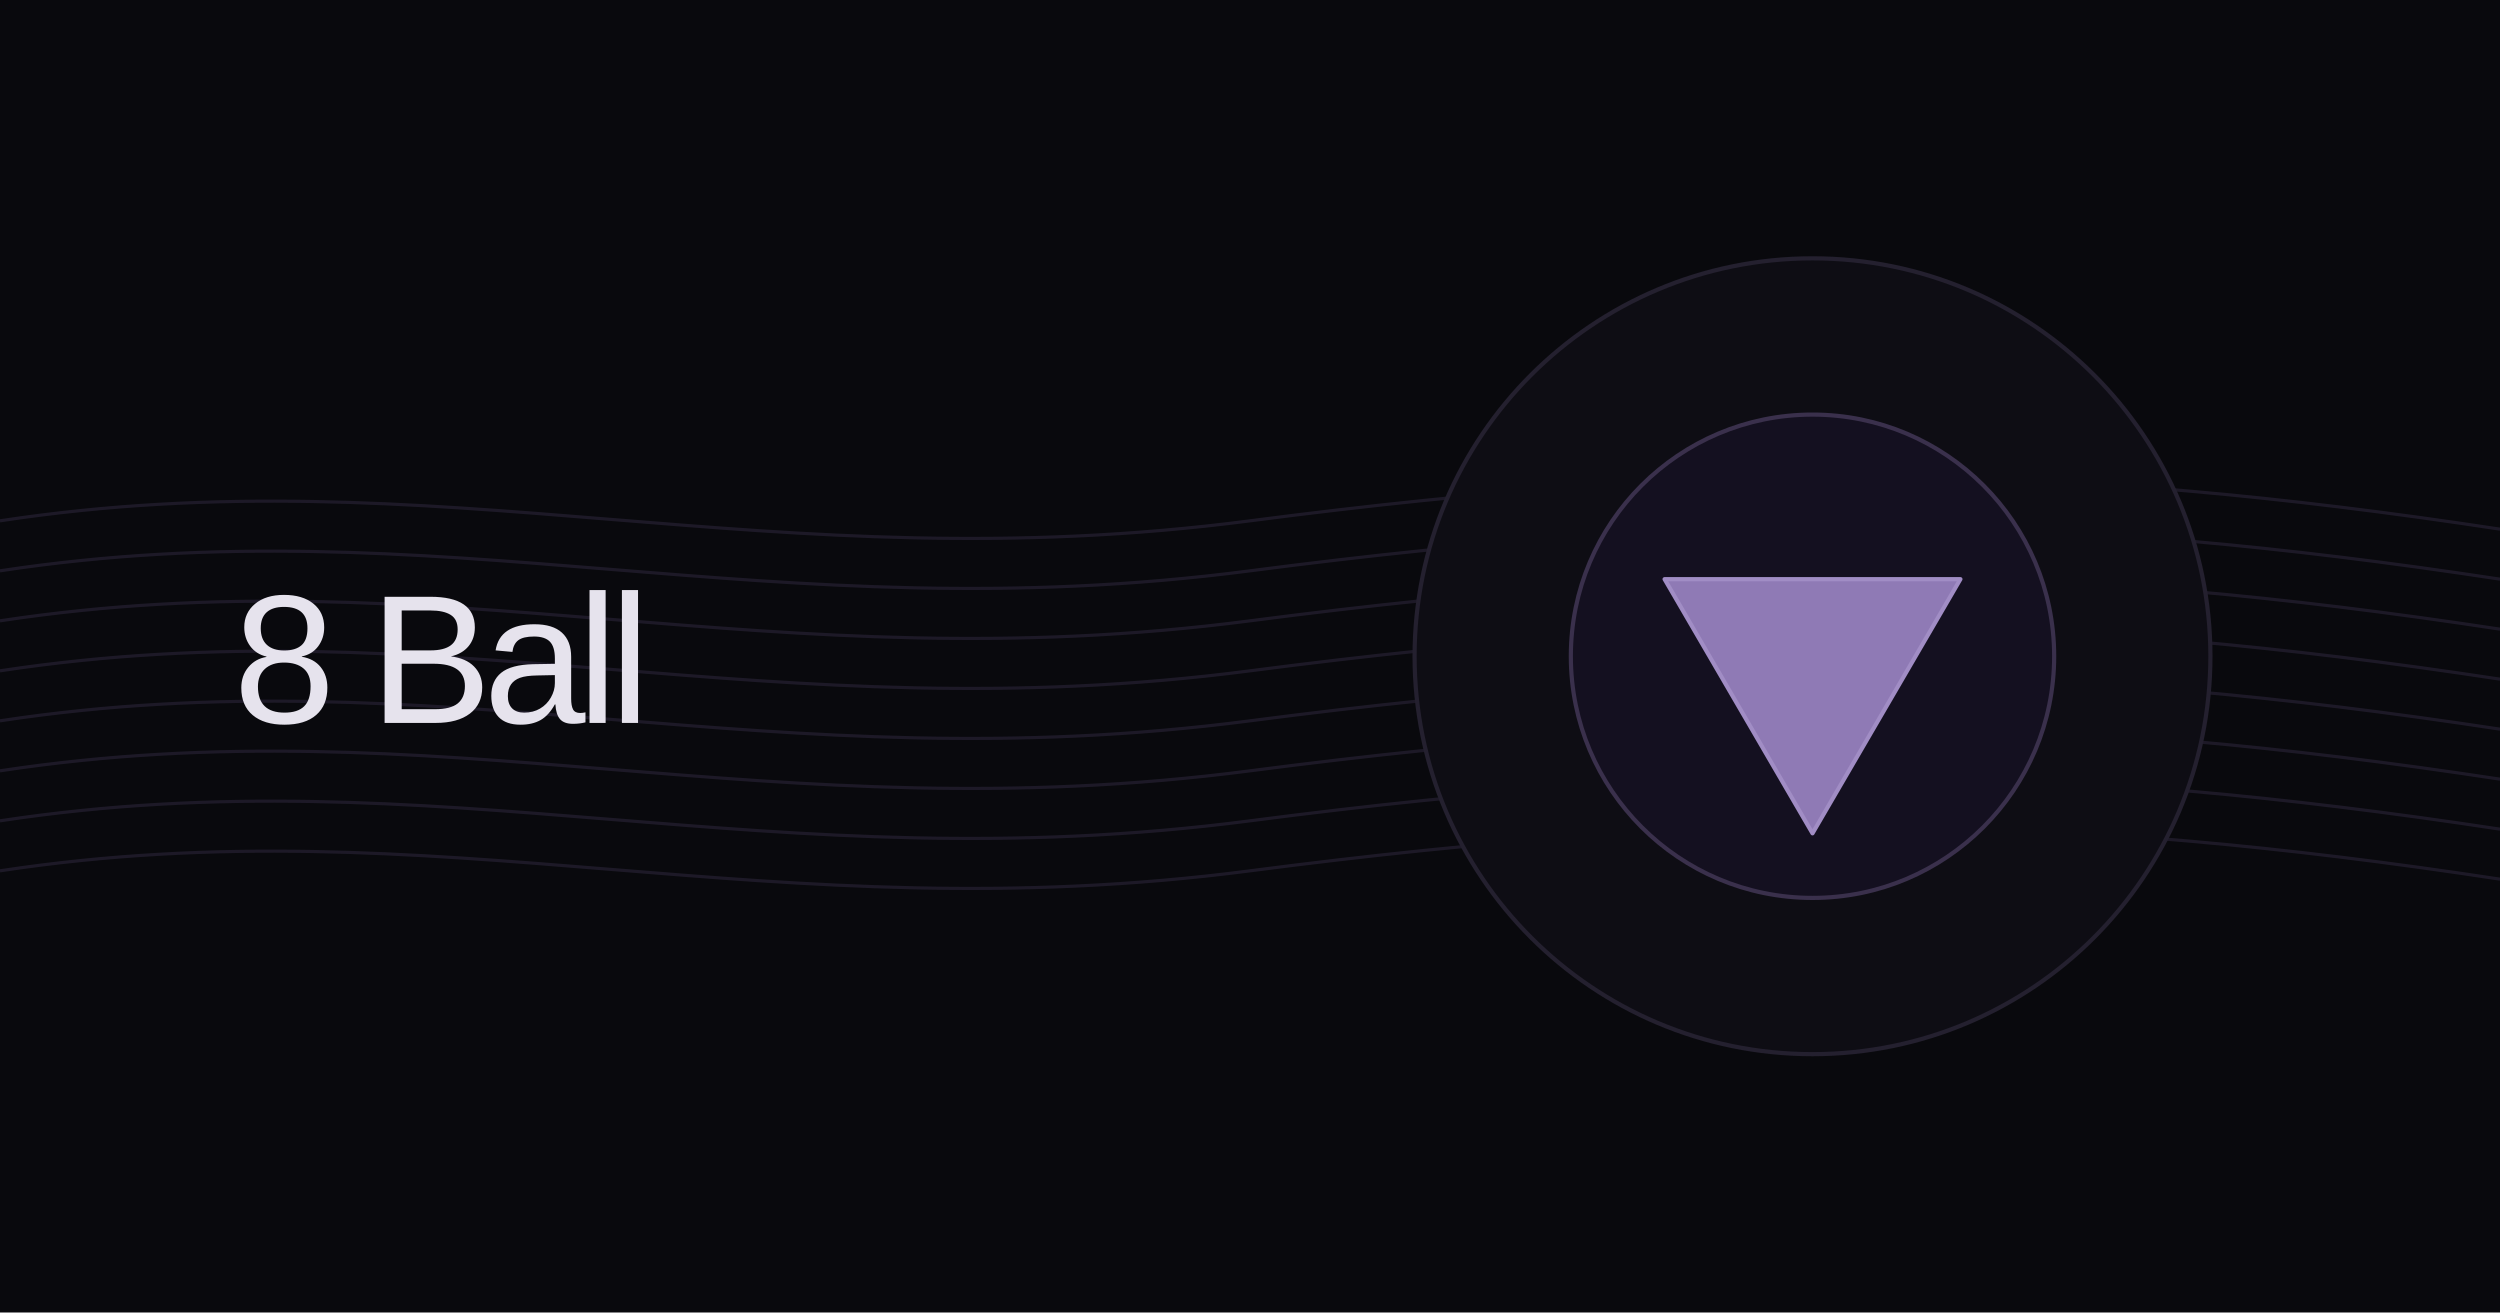
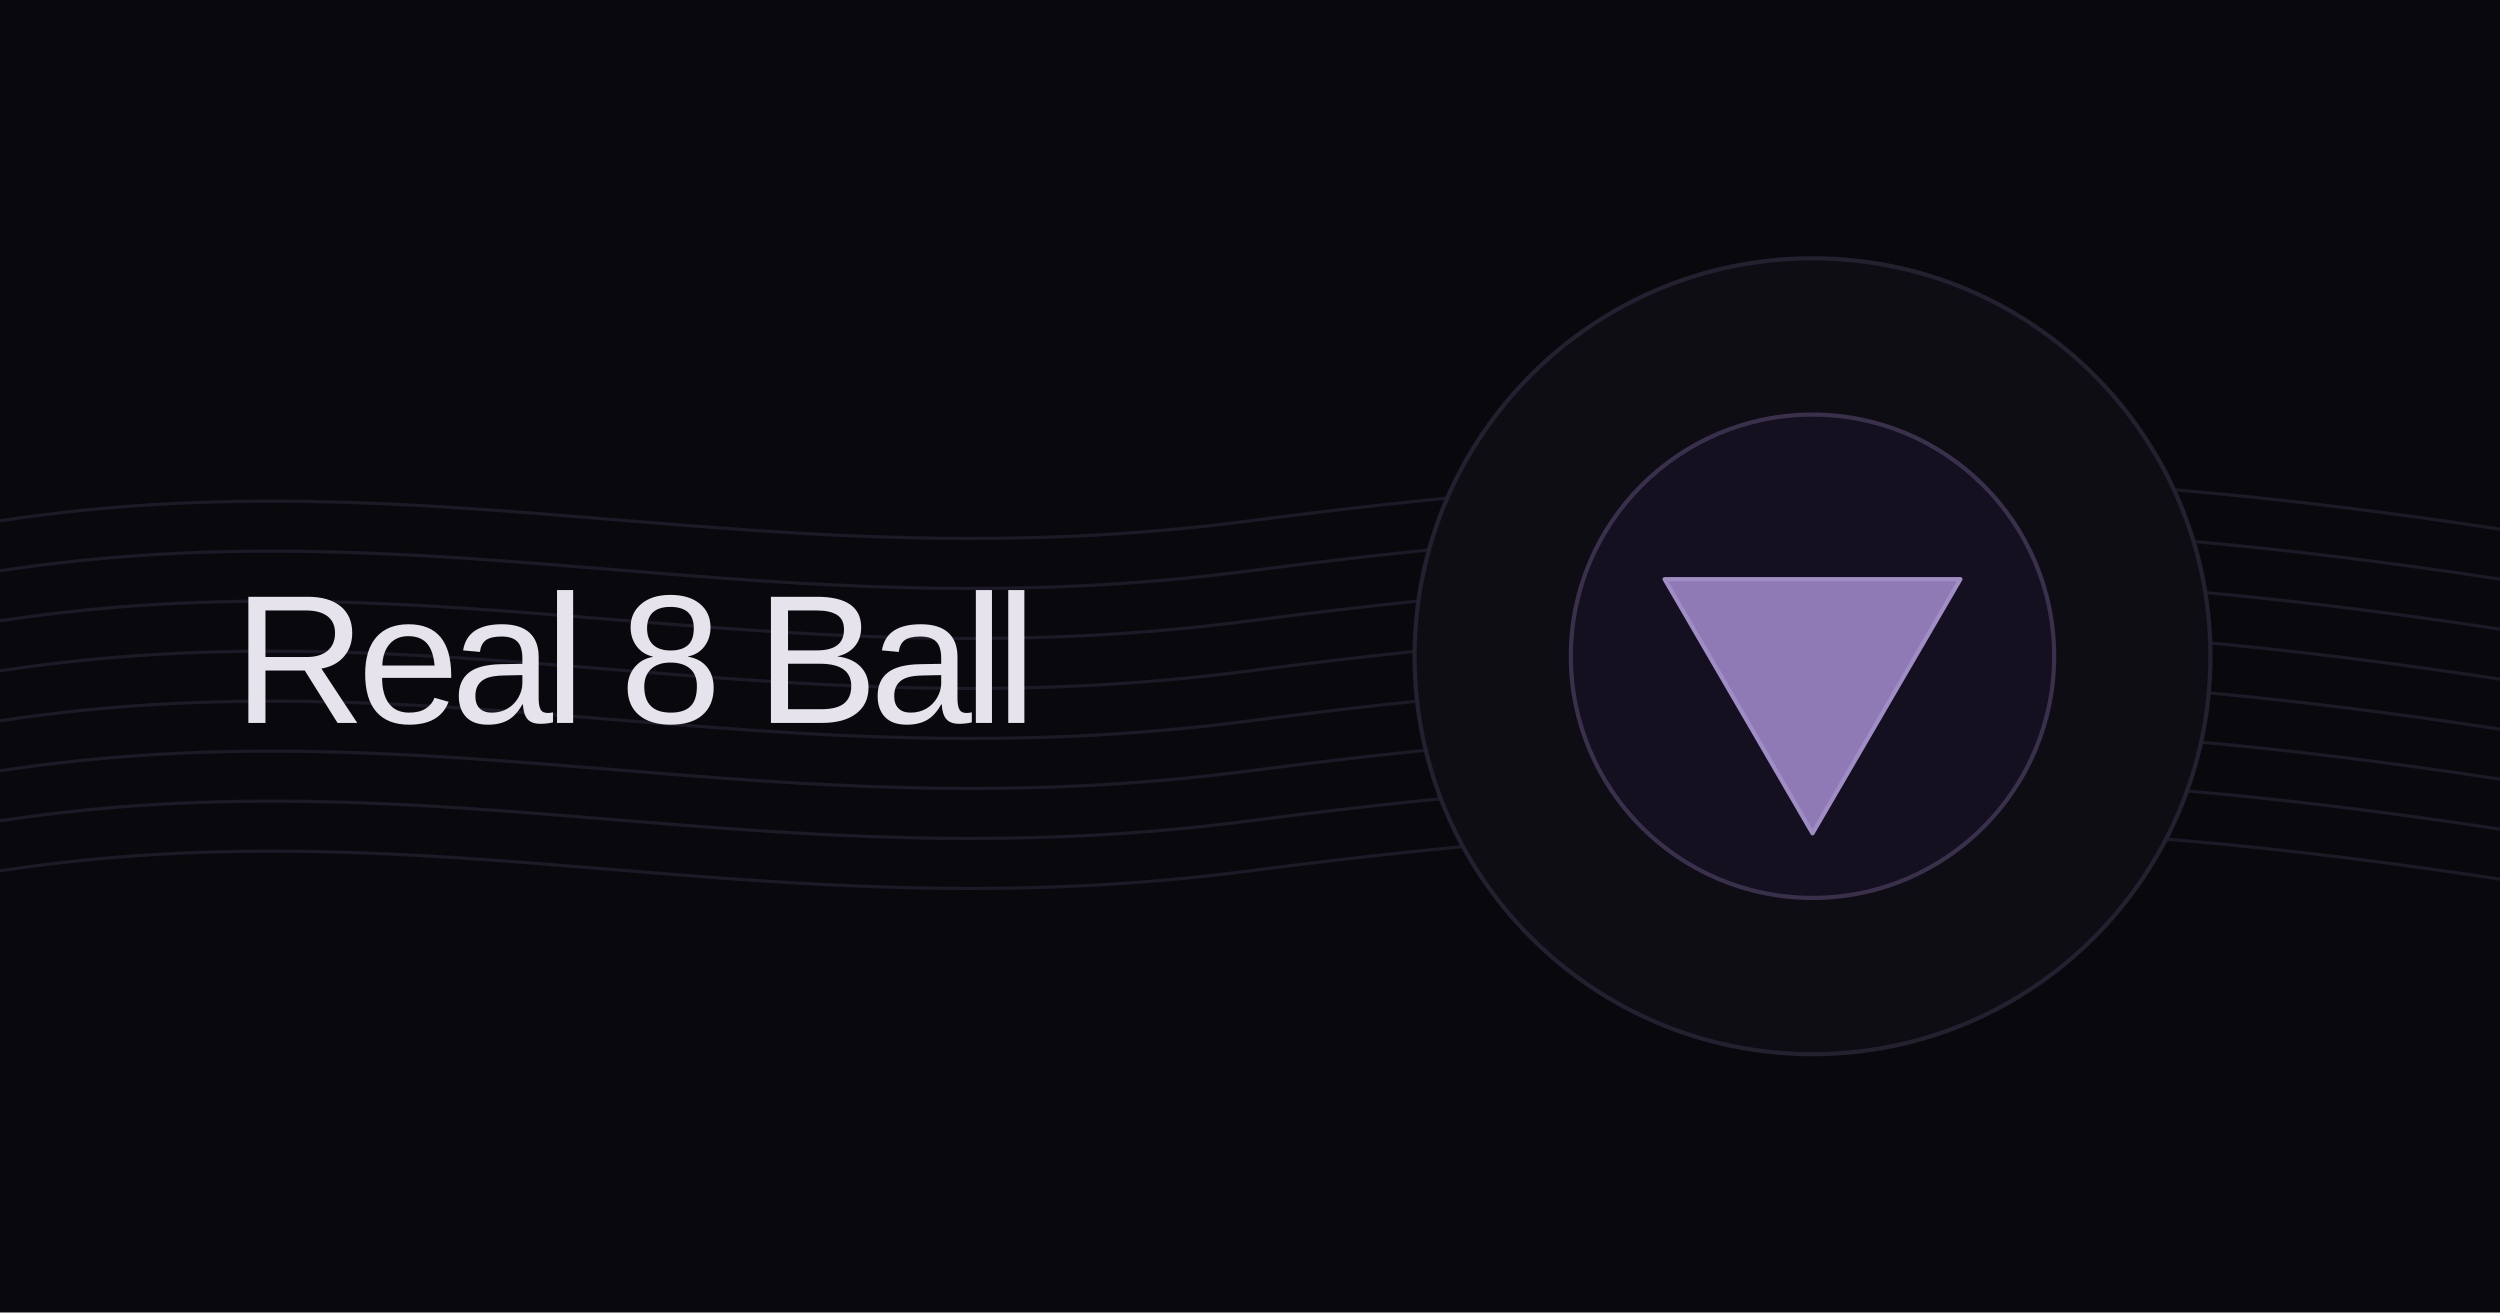
<svg xmlns="http://www.w3.org/2000/svg" width="1200" height="630" viewBox="0 0 1200 630" role="img" aria-labelledby="title desc">
  <rect width="1200" height="630" fill="#09090d" />
  <g fill="none" stroke="#6e5c92" stroke-width="1.5" opacity=".2">
    <path d="M0 250C210 218 370 280 600 250S990 222 1200 254" />
    <path d="M0 274C210 242 370 304 600 274S990 246 1200 278" />
    <path d="M0 298C210 266 370 328 600 298S990 270 1200 302" />
    <path d="M0 322C210 290 370 352 600 322S990 294 1200 326" />
    <path d="M0 346C210 314 370 376 600 346S990 318 1200 350" />
    <path d="M0 370C210 338 370 400 600 370S990 342 1200 374" />
    <path d="M0 394C210 362 370 424 600 394S990 366 1200 398" />
    <path d="M0 418C210 386 370 448 600 418S990 390 1200 422" />
  </g>
-   <text x="112" y="347" fill="#e6e3ed" font-family="Arial, Helvetica, sans-serif" font-size="88" font-weight="500" letter-spacing="-4">8 Ball</text>
+   <text x="112" y="347" fill="#e6e3ed" font-family="Arial, Helvetica, sans-serif" font-size="88" font-weight="500" letter-spacing="-4">Real 8 Ball</text>
  <circle cx="870" cy="315" r="191" fill="#0e0d14" stroke="#24202f" stroke-width="2" />
  <circle cx="870" cy="315" r="116" fill="#141020" stroke="#3a304c" stroke-width="2" />
  <path d="M799 278H941L870 400Z" fill="#8f7ab5" stroke="#a18dc5" stroke-width="2" stroke-linejoin="round" />
</svg>
